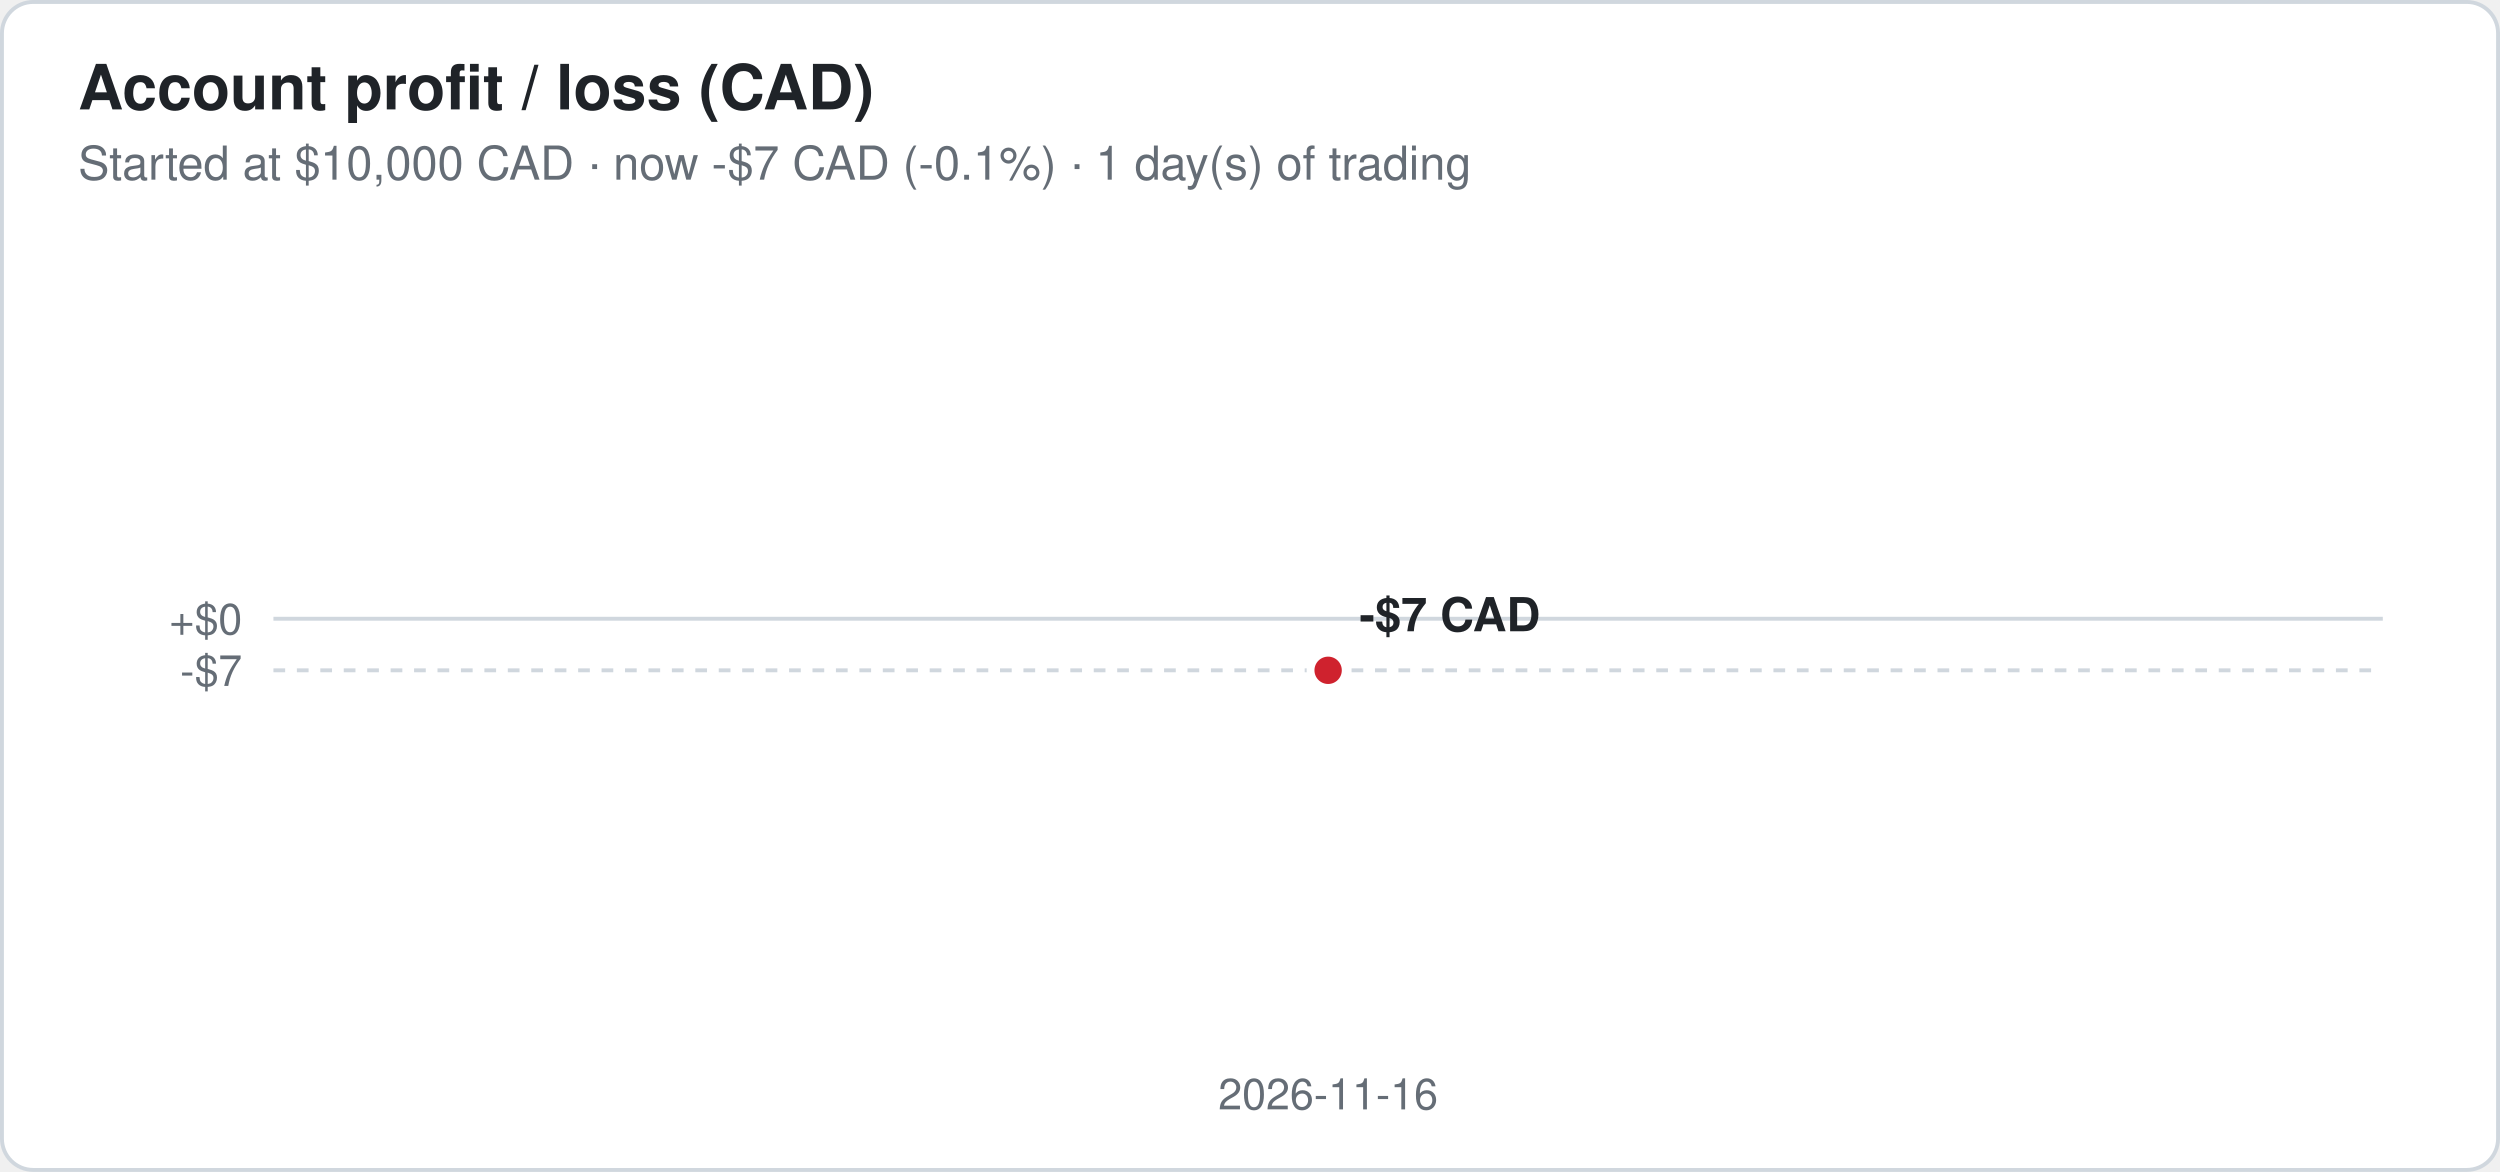
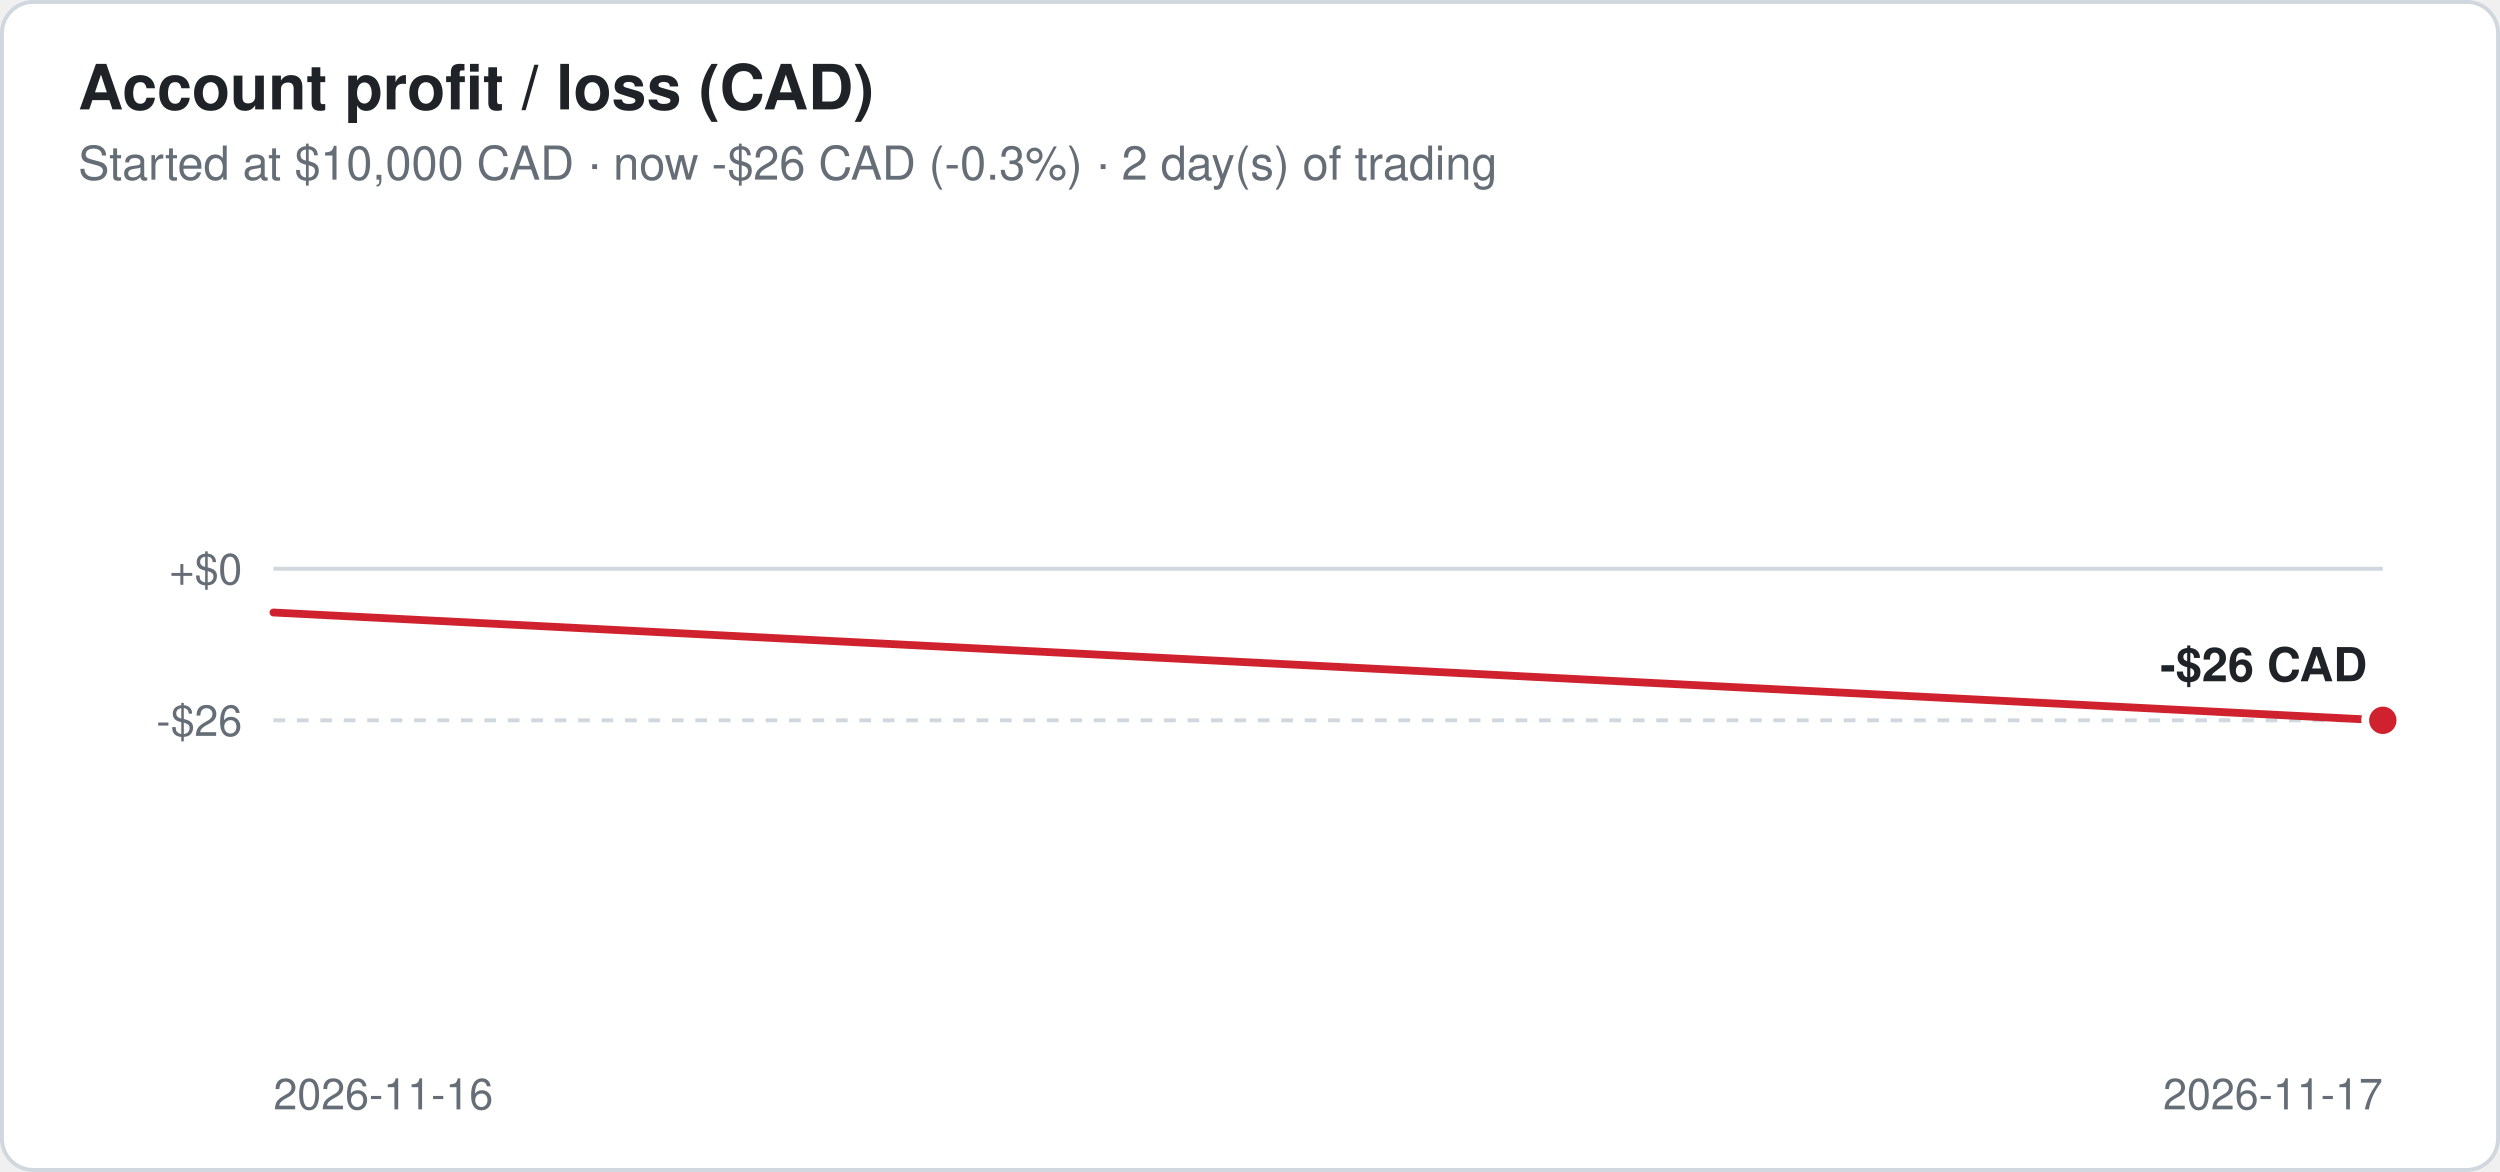
<svg xmlns="http://www.w3.org/2000/svg" width="640" height="300" viewBox="0 0 640 300" font-family="Helvetica, Arial, sans-serif">
  <rect x="0.5" y="0.5" width="639" height="299" rx="8" fill="#ffffff" stroke="#d0d7de" />
  <text x="20" y="28" font-size="16" font-weight="bold" fill="#1f2328">Account profit / loss (CAD)</text>
-   <text x="20" y="46" font-size="12" fill="#656d76">Started at $10,000 CAD · now -$7 CAD (-0.1%) · 1 day(s) of trading</text>
-   <line x1="70" x2="610" y1="171.6" y2="171.6" stroke="#d0d7de" stroke-width="1" stroke-dasharray="3 3" />
-   <text x="62" y="175.6" font-size="11" text-anchor="end" fill="#656d76">-$7</text>
-   <line x1="70" x2="610" y1="158.4" y2="158.4" stroke="#d0d7de" stroke-width="1" />
-   <text x="62" y="162.4" font-size="11" text-anchor="end" fill="#656d76">+$0</text>
-   <circle cx="340.0" cy="171.6" r="4.5" fill="#cf222e" stroke="#ffffff" stroke-width="2" />
-   <text x="348.0" y="161.6" font-size="12" font-weight="bold" text-anchor="start" fill="#1f2328">-$7 CAD</text>
-   <text x="340.0" y="284" font-size="11" text-anchor="middle" fill="#656d76">2026-11-16</text>
+   <text x="20" y="46" font-size="12" fill="#656d76">Started at $10,000 CAD · now -$26 CAD (-0.3%) · 2 day(s) of trading</text>
+   <line x1="70" x2="610" y1="184.4" y2="184.4" stroke="#d0d7de" stroke-width="1" stroke-dasharray="3 3" />
+   <text x="62" y="188.4" font-size="11" text-anchor="end" fill="#656d76">-$26</text>
+   <line x1="70" x2="610" y1="145.6" y2="145.6" stroke="#d0d7de" stroke-width="1" />
+   <text x="62" y="149.6" font-size="11" text-anchor="end" fill="#656d76">+$0</text>
+   <path d="M70.0,156.8 L610.0,184.4" fill="none" stroke="#cf222e" stroke-width="2" stroke-linejoin="round" stroke-linecap="round" />
+   <circle cx="610.0" cy="184.4" r="4.5" fill="#cf222e" stroke="#ffffff" stroke-width="2" />
+   <text x="606.0" y="174.4" font-size="12" font-weight="bold" text-anchor="end" fill="#1f2328">-$26 CAD</text>
+   <text x="70" y="284" font-size="11" fill="#656d76">2026-11-16</text>
+   <text x="610" y="284" font-size="11" text-anchor="end" fill="#656d76">2026-11-17</text>
</svg>
